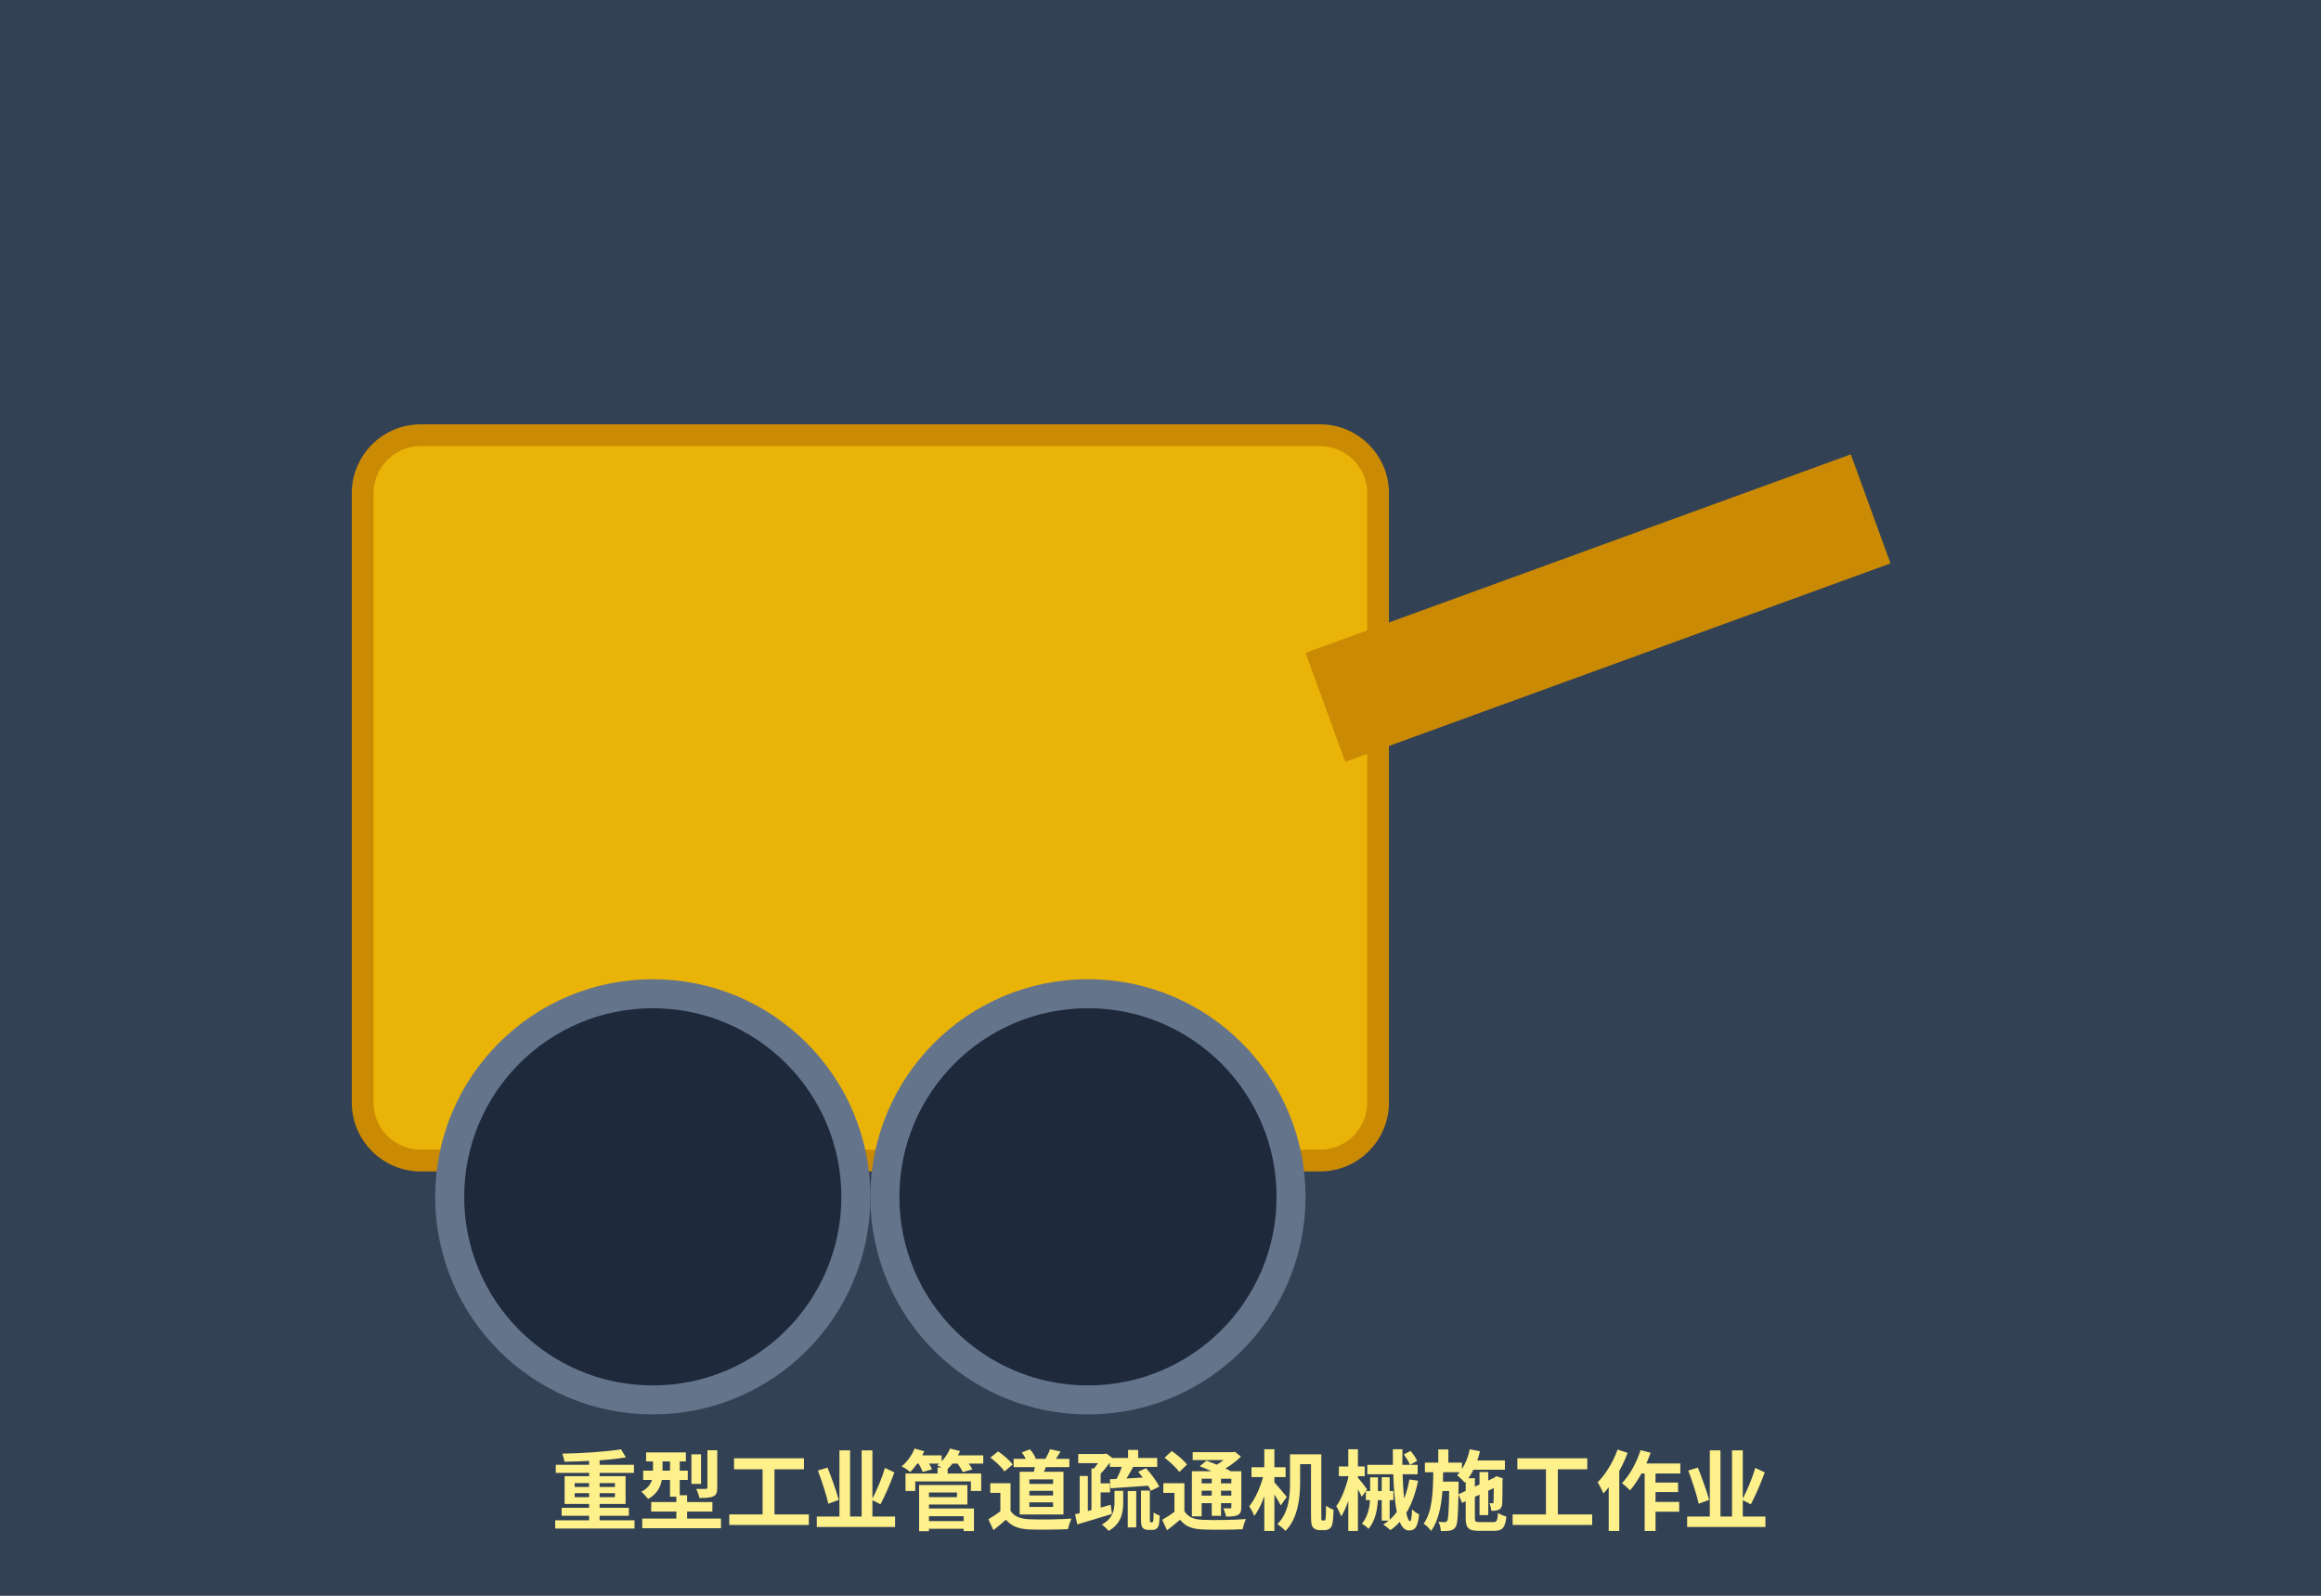
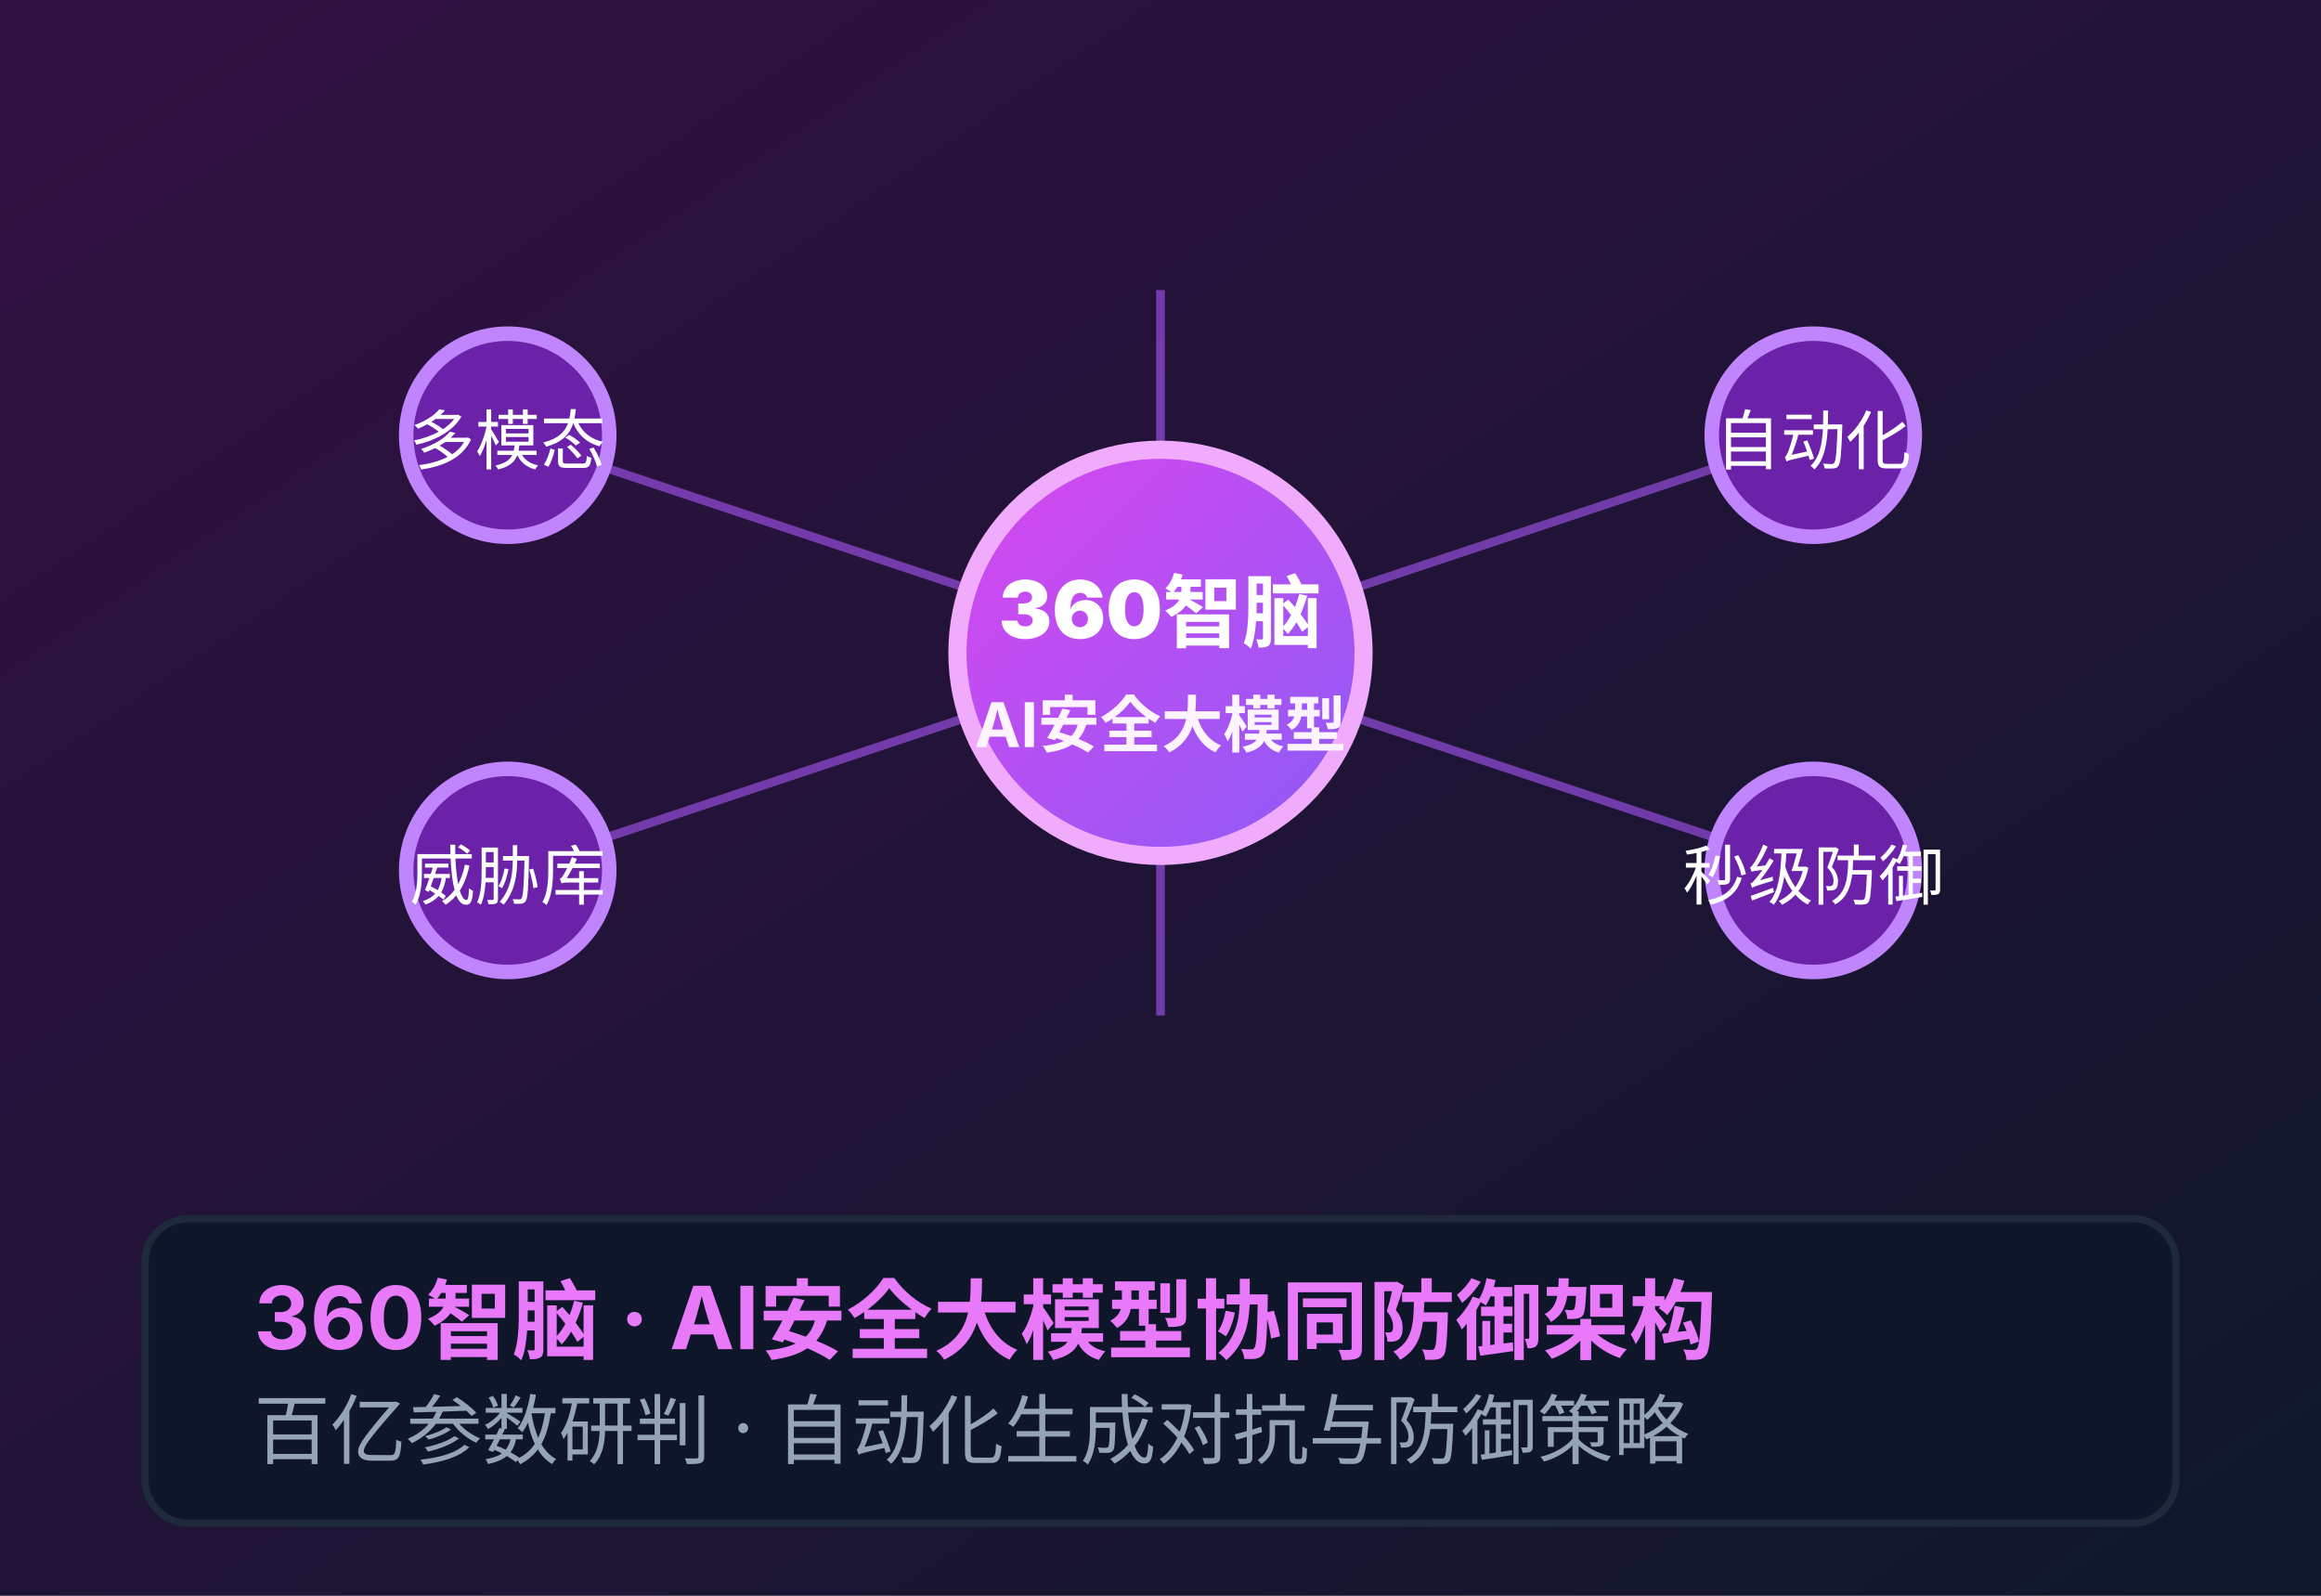
<svg xmlns="http://www.w3.org/2000/svg" viewBox="0 0 320 220" width="100%" height="100%">
-   <rect width="320" height="220" fill="#334155" />
-   <rect x="50" y="60" width="140" height="100" fill="#eab308" rx="8" stroke="#ca8a04" stroke-width="3" />
-   <circle cx="90" cy="165" r="28" fill="#1e293b" stroke="#64748b" stroke-width="4" />
-   <circle cx="150" cy="165" r="28" fill="#1e293b" stroke="#64748b" stroke-width="4" />
-   <rect x="180" y="90" width="80" height="16" fill="#ca8a04" transform="rotate(-20 180 90)" />
-   <text x="160" y="210" font-family="sans-serif" font-size="12" font-weight="bold" fill="#fef08a" text-anchor="middle">重型工业管道疏通机械施工作业</text>
+   <defs>
+     <linearGradient id="bg5" x1="0" y1="0" x2="1" y2="1">
+       <stop offset="0%" stop-color="#311042" />
+       <stop offset="100%" stop-color="#0f172a" />
+     </linearGradient>
+     <linearGradient id="aiGrad" x1="0" y1="0" x2="1" y2="1">
+       <stop offset="0%" stop-color="#d946ef" />
+       <stop offset="100%" stop-color="#8b5cf6" />
+     </linearGradient>
+   </defs>
+   <rect width="320" height="220" fill="url(#bg5)" />
+   <g stroke="#a855f7" stroke-width="1.2" opacity="0.6">
+     <line x1="70" y1="60" x2="160" y2="90" />
+     <line x1="70" y1="120" x2="160" y2="90" />
+     <line x1="160" y1="90" x2="250" y2="60" />
+     <line x1="160" y1="90" x2="250" y2="120" />
+     <line x1="160" y1="40" x2="160" y2="90" />
+     <line x1="160" y1="90" x2="160" y2="140" />
+   </g>
+   <circle cx="70" cy="60" r="14" fill="#6b21a8" stroke="#c084fc" stroke-width="2" />
+   <text x="70" y="64" font-family="-apple-system, sans-serif" font-size="9" fill="#fff" text-anchor="middle">多模态</text>
+   <circle cx="70" cy="120" r="14" fill="#6b21a8" stroke="#c084fc" stroke-width="2" />
+   <text x="70" y="124" font-family="-apple-system, sans-serif" font-size="9" fill="#fff" text-anchor="middle">威胁库</text>
+   <circle cx="160" cy="90" r="28" fill="url(#aiGrad)" stroke="#f0abfc" stroke-width="2.5" />
+   <text x="160" y="88" font-family="-apple-system, sans-serif" font-size="11" font-weight="900" fill="#ffffff" text-anchor="middle">360智脑</text>
+   <text x="160" y="103" font-family="-apple-system, sans-serif" font-size="8.5" font-weight="700" fill="#fdf4ff" text-anchor="middle">AI安全大模型</text>
+   <circle cx="250" cy="60" r="14" fill="#6b21a8" stroke="#c084fc" stroke-width="2" />
+   <text x="250" y="64" font-family="-apple-system, sans-serif" font-size="9" fill="#fff" text-anchor="middle">自动化</text>
+   <circle cx="250" cy="120" r="14" fill="#6b21a8" stroke="#c084fc" stroke-width="2" />
+   <text x="250" y="124" font-family="-apple-system, sans-serif" font-size="9" fill="#fff" text-anchor="middle">秒级防御</text>
+   <rect x="20" y="168" width="280" height="42" rx="6" fill="#0f172a" fill-opacity="0.9" stroke="#1e293b" />
+   <text x="35" y="186" font-family="-apple-system, BlinkMacSystemFont, sans-serif" font-size="12" font-weight="700" fill="#e879f9">360智脑 · AI安全大模型协同防御架构</text>
+   <text x="35" y="201" font-family="-apple-system, BlinkMacSystemFont, sans-serif" font-size="10.5" fill="#94a3b8">百亿参数研判 · 自动化生成对抗与防御策略</text>
</svg>
